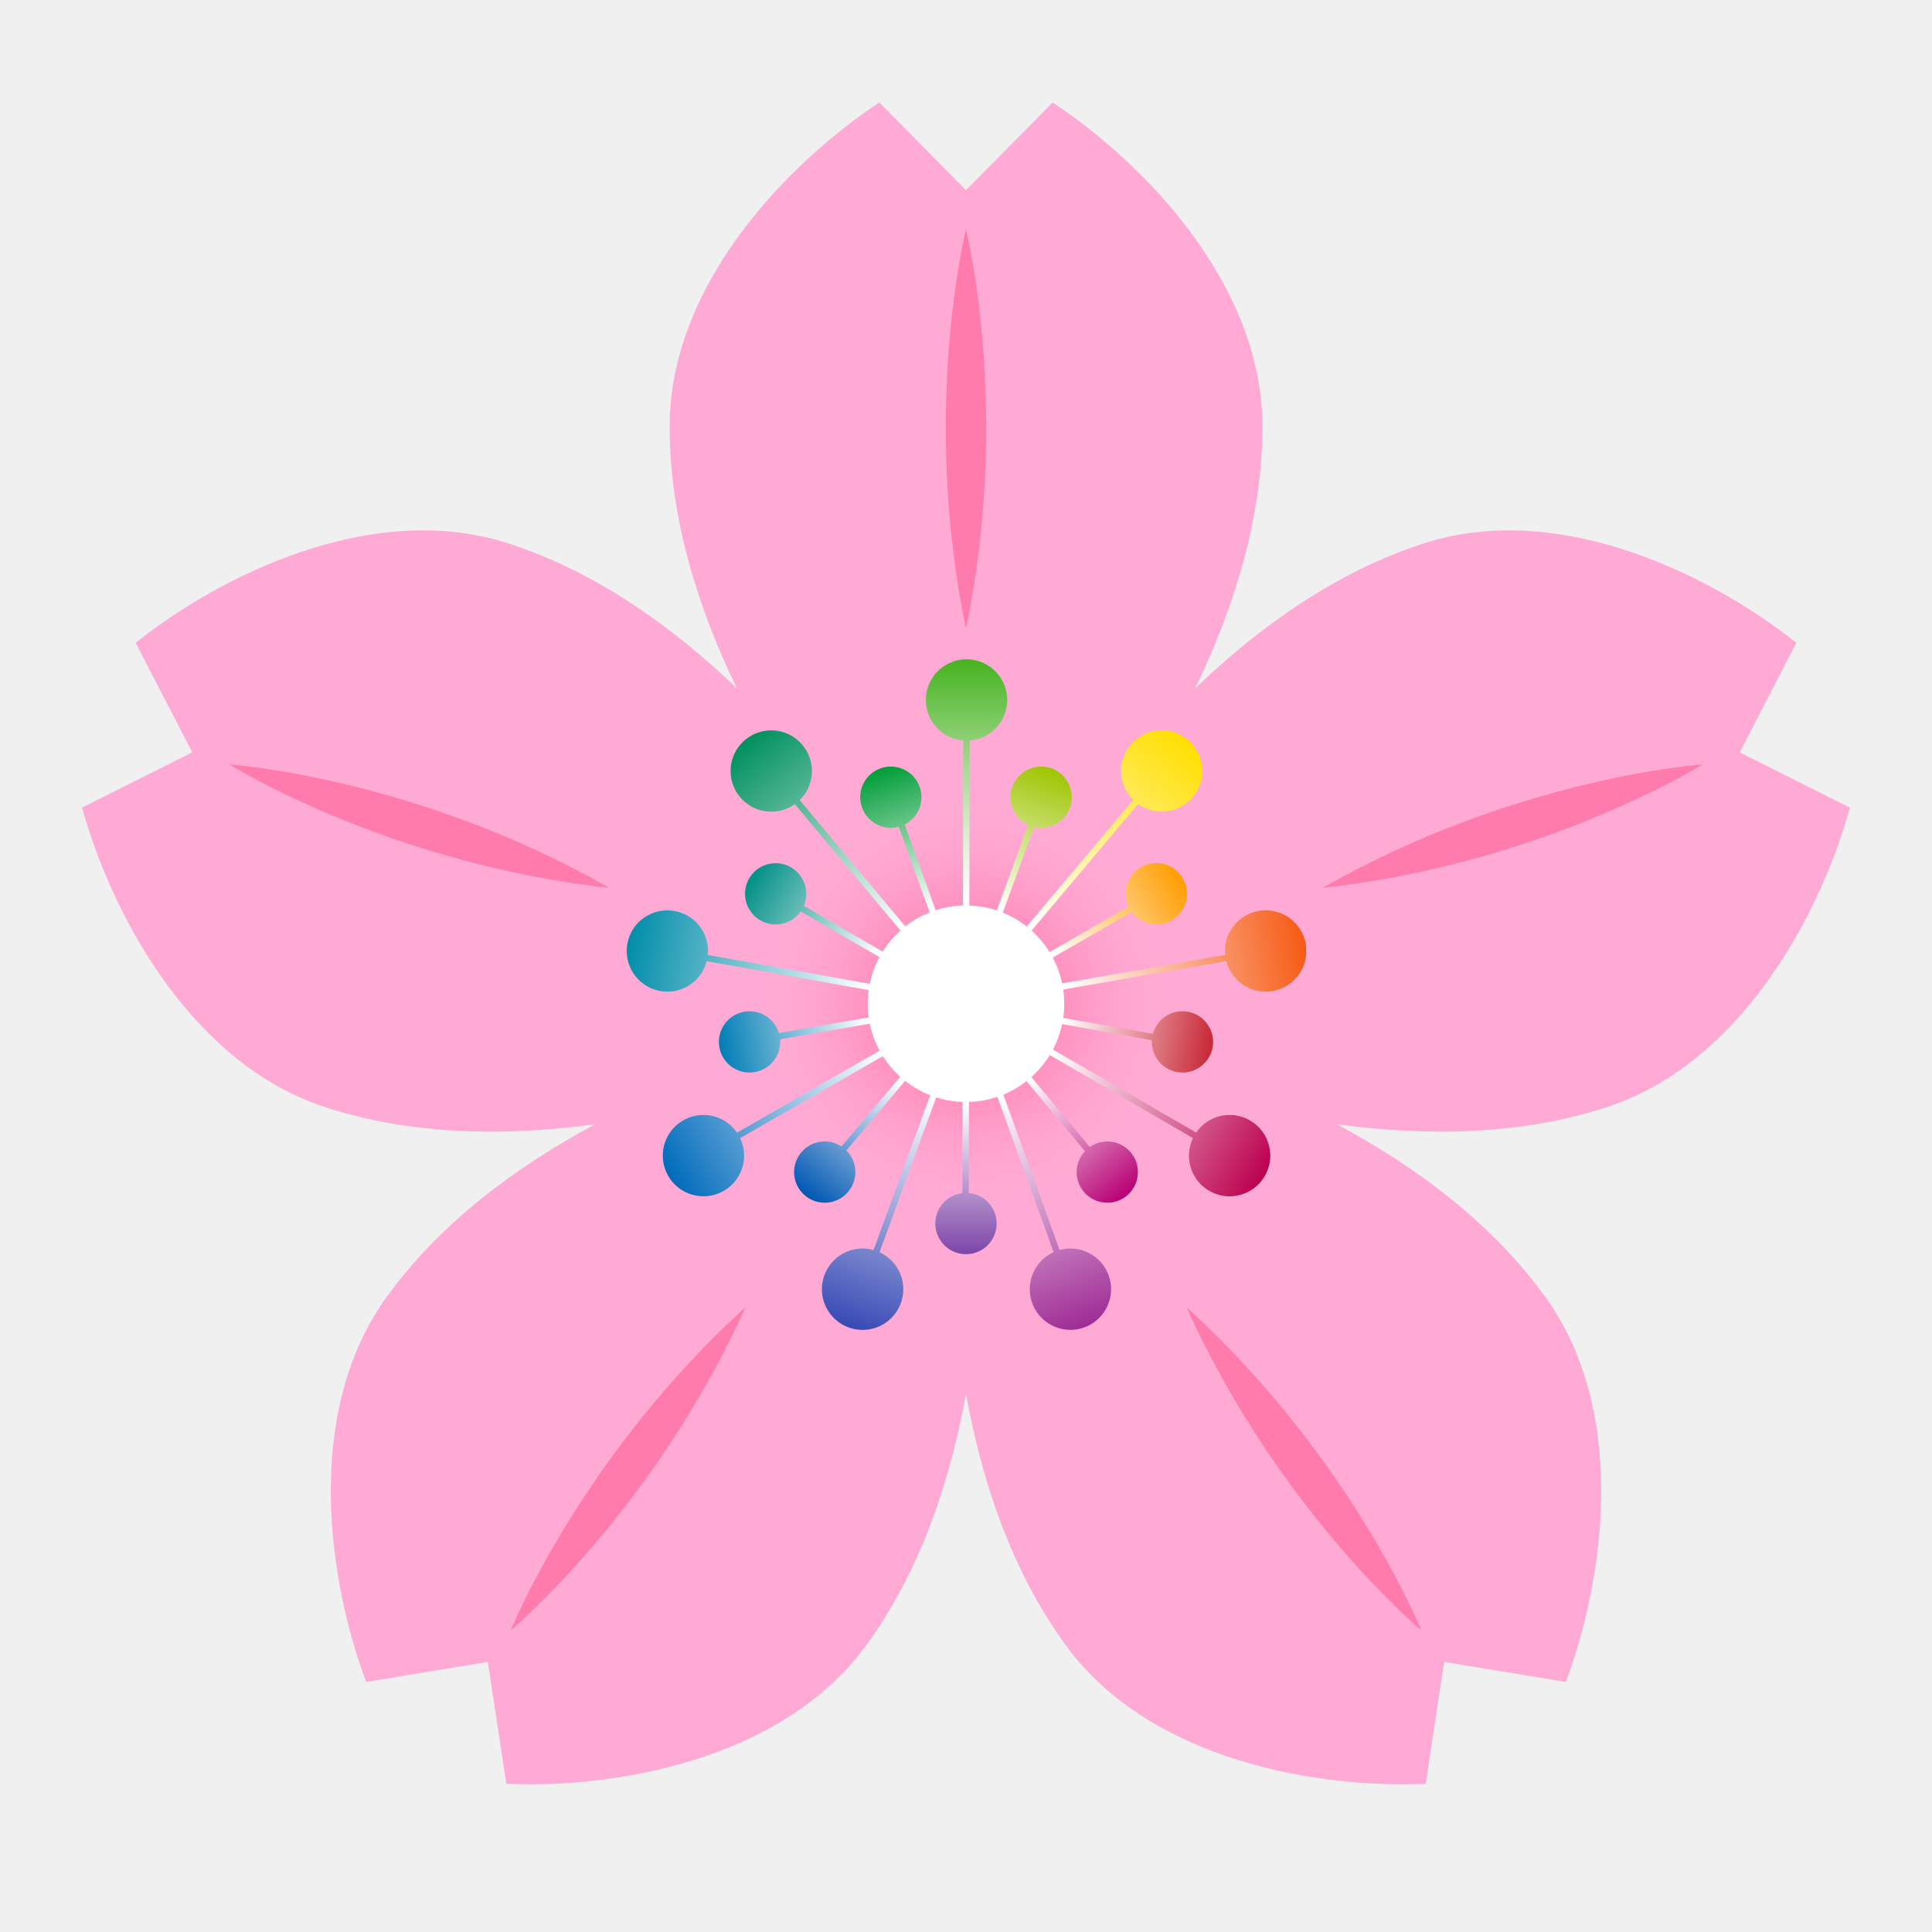
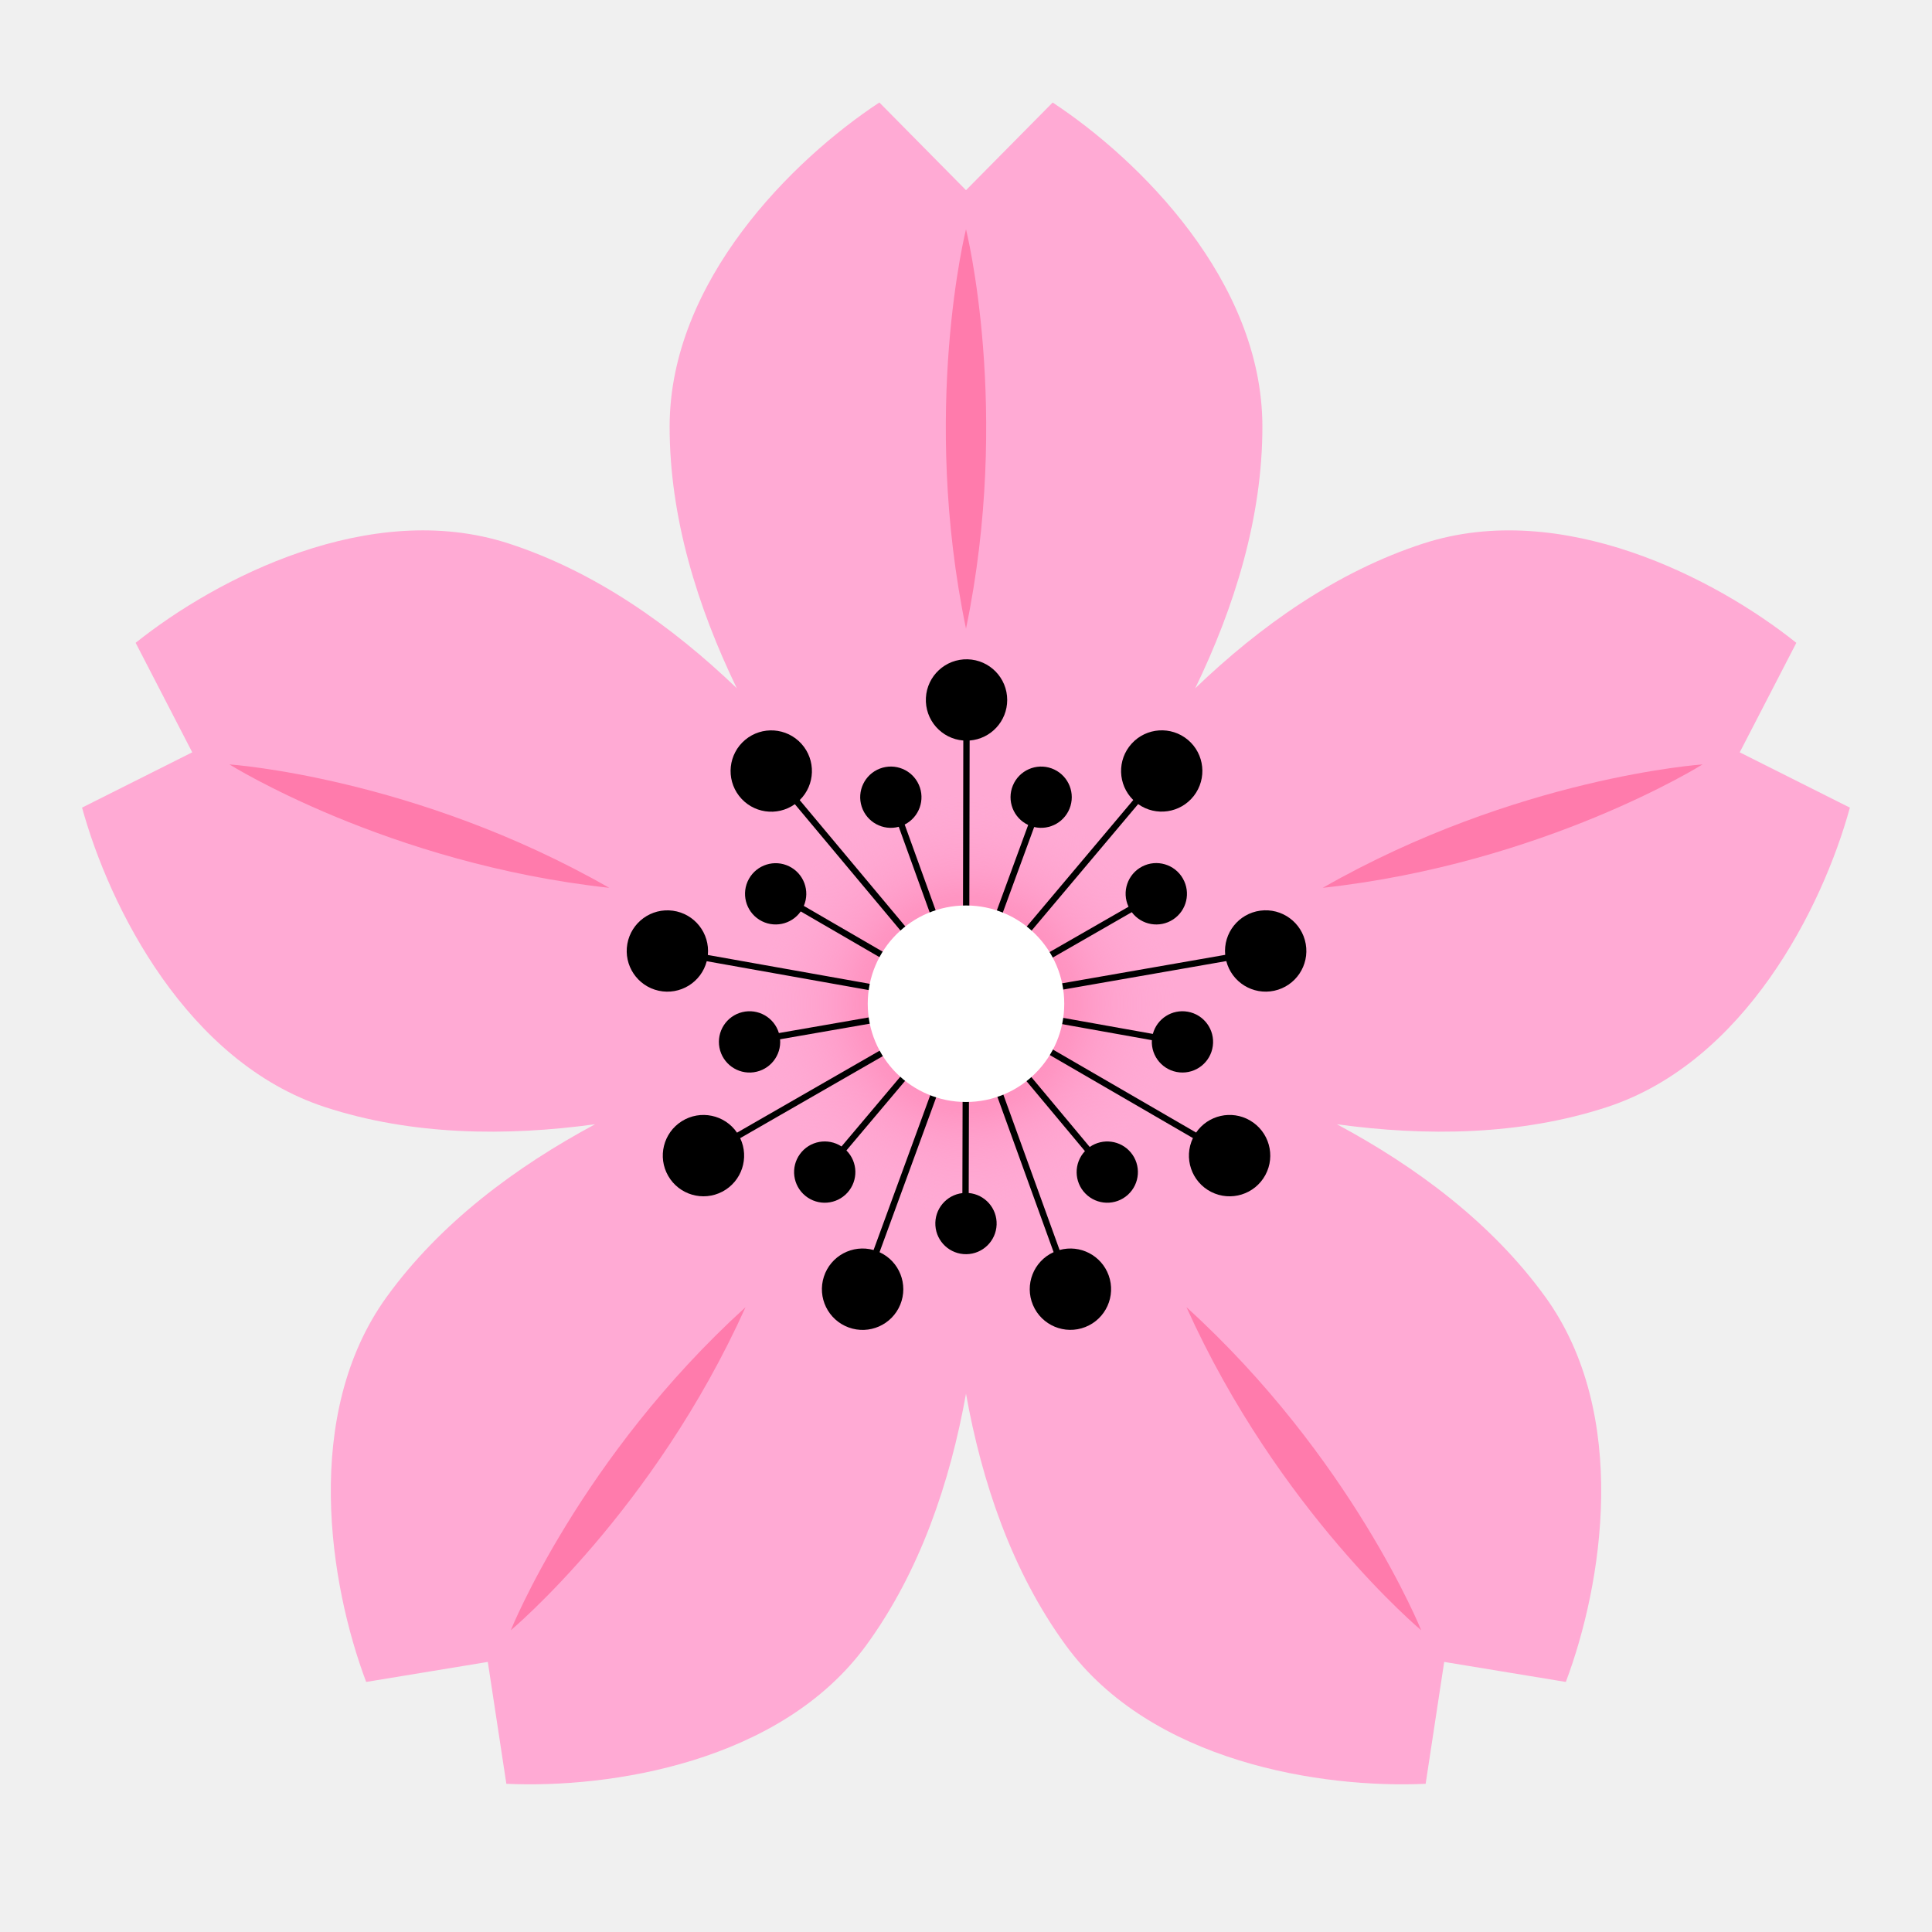
<svg xmlns="http://www.w3.org/2000/svg" id="Flower" viewBox="0 0 2560 2560">
  <defs>
    <radialGradient id="radial-gradient" cx="2451.23" cy="2363.79" r="2273.37" gradientUnits="userSpaceOnUse">
      <stop offset="0" stop-color="#ffaad4" />
      <stop offset="0.23" stop-color="#ffaad4" />
    </radialGradient>
    <radialGradient id="radial-gradient-2" cx="1281" cy="1330" r="1205" gradientUnits="userSpaceOnUse">
      <stop offset="0" stop-color="#ff7bac" />
      <stop offset="0.02" stop-color="#ff7cad" stop-opacity="0.98" />
      <stop offset="0.05" stop-color="#ff7fb0" stop-opacity="0.91" />
      <stop offset="0.08" stop-color="#ff84b4" stop-opacity="0.8" />
      <stop offset="0.12" stop-color="#ff8bba" stop-opacity="0.65" />
      <stop offset="0.15" stop-color="#ff94c2" stop-opacity="0.46" />
      <stop offset="0.19" stop-color="#ff9fcb" stop-opacity="0.23" />
      <stop offset="0.23" stop-color="#ffaad4" stop-opacity="0" />
    </radialGradient>
    <filter id="luminosity-noclip" x="830.4" y="-9472" width="900.6" height="32766" filterUnits="userSpaceOnUse" color-interpolation-filters="sRGB">
      <feFlood flood-color="#fff" result="bg" />
      <feBlend in="SourceGraphic" in2="bg" />
    </filter>
    <mask id="mask" x="830.4" y="-9472" width="900.6" height="32766" maskUnits="userSpaceOnUse">
      <g filter="url(#luminosity-noclip)" />
    </mask>
    <linearGradient id="linear-gradient" x1="1280" y1="1329.99" x2="1066.72" y2="1584.17" gradientUnits="userSpaceOnUse">
      <stop offset="0.4" stop-color="#fff" />
      <stop offset="1" stop-color="#0057b3" />
    </linearGradient>
    <linearGradient id="linear-gradient-2" x1="1280" y1="1329.99" x2="953.23" y2="1387.61" gradientUnits="userSpaceOnUse">
      <stop offset="0.4" stop-color="#fff" />
      <stop offset="1" stop-color="#007db5" />
    </linearGradient>
    <linearGradient id="linear-gradient-3" x1="1280" y1="1329.99" x2="992.64" y2="1164.08" gradientUnits="userSpaceOnUse">
      <stop offset="0.4" stop-color="#fff" />
      <stop offset="1" stop-color="#008f86" />
    </linearGradient>
    <linearGradient id="linear-gradient-4" x1="1280" y1="1329.99" x2="1166.51" y2="1018.19" gradientUnits="userSpaceOnUse">
      <stop offset="0.4" stop-color="#fff" />
      <stop offset="1" stop-color="#009d38" />
    </linearGradient>
    <linearGradient id="linear-gradient-5" x1="1280" y1="1329.99" x2="1393.49" y2="1018.19" gradientUnits="userSpaceOnUse">
      <stop offset="0.4" stop-color="#fff" />
      <stop offset="1" stop-color="#9ec500" />
    </linearGradient>
    <linearGradient id="linear-gradient-6" x1="1280" y1="1329.99" x2="1567.36" y2="1164.08" gradientUnits="userSpaceOnUse">
      <stop offset="0.4" stop-color="#fff" />
      <stop offset="1" stop-color="#ff9d00" />
    </linearGradient>
    <linearGradient id="linear-gradient-7" x1="1280" y1="1329.99" x2="1606.77" y2="1387.61" gradientUnits="userSpaceOnUse">
      <stop offset="0.4" stop-color="#fff" />
      <stop offset="1" stop-color="#c82735" />
    </linearGradient>
    <linearGradient id="linear-gradient-8" x1="1280" y1="1329.99" x2="1493.28" y2="1584.17" gradientUnits="userSpaceOnUse">
      <stop offset="0.4" stop-color="#fff" />
      <stop offset="1" stop-color="#b70073" />
    </linearGradient>
    <linearGradient id="linear-gradient-9" x1="1280" y1="1329.99" x2="1280" y2="1661.8" gradientUnits="userSpaceOnUse">
      <stop offset="0.4" stop-color="#fff" />
      <stop offset="1" stop-color="#7d45a8" />
    </linearGradient>
    <linearGradient id="linear-gradient-10" x1="1280.7" y1="1330.01" x2="1574.07" y2="980.38" gradientUnits="userSpaceOnUse">
      <stop offset="0.29" stop-color="#fff" />
      <stop offset="1" stop-color="#ffdf00" />
    </linearGradient>
    <linearGradient id="linear-gradient-11" x1="1280.7" y1="1330.01" x2="1730.17" y2="1250.75" gradientUnits="userSpaceOnUse">
      <stop offset="0.29" stop-color="#fff" />
      <stop offset="1" stop-color="#f65a14" />
    </linearGradient>
    <linearGradient id="linear-gradient-12" x1="1280.7" y1="1330.01" x2="1675.96" y2="1558.21" gradientUnits="userSpaceOnUse">
      <stop offset="0.29" stop-color="#fff" />
      <stop offset="1" stop-color="#bc004e" />
    </linearGradient>
    <linearGradient id="linear-gradient-13" x1="1280.7" y1="1330.01" x2="1436.8" y2="1758.89" gradientUnits="userSpaceOnUse">
      <stop offset="0.29" stop-color="#fff" />
      <stop offset="1" stop-color="#9f2b95" />
    </linearGradient>
    <linearGradient id="linear-gradient-14" x1="1280.7" y1="1330.01" x2="1124.6" y2="1758.89" gradientUnits="userSpaceOnUse">
      <stop offset="0.29" stop-color="#fff" />
      <stop offset="1" stop-color="#374ab5" />
    </linearGradient>
    <linearGradient id="linear-gradient-15" x1="1280.7" y1="1330.01" x2="885.44" y2="1558.21" gradientUnits="userSpaceOnUse">
      <stop offset="0.29" stop-color="#fff" />
      <stop offset="1" stop-color="#006bbb" />
    </linearGradient>
    <linearGradient id="linear-gradient-16" x1="1280.7" y1="1330.01" x2="831.23" y2="1250.75" gradientUnits="userSpaceOnUse">
      <stop offset="0.29" stop-color="#fff" />
      <stop offset="1" stop-color="#008da9" />
    </linearGradient>
    <linearGradient id="linear-gradient-17" x1="1280.7" y1="1330.01" x2="987.33" y2="980.38" gradientUnits="userSpaceOnUse">
      <stop offset="0.29" stop-color="#fff" />
      <stop offset="1" stop-color="#009060" />
    </linearGradient>
    <linearGradient id="linear-gradient-18" x1="1280.7" y1="1330.01" x2="1280.7" y2="873.6" gradientUnits="userSpaceOnUse">
      <stop offset="0.29" stop-color="#fff" />
      <stop offset="0.36" stop-color="#f3faf1" />
      <stop offset="0.5" stop-color="#d5eecc" />
      <stop offset="0.69" stop-color="#a4da91" />
      <stop offset="0.91" stop-color="#61be40" />
      <stop offset="1" stop-color="#46b31f" />
    </linearGradient>
  </defs>
  <g id="Petals">
    <path id="Petals-2" data-name="Petals" fill="url(#radial-gradient)" d="M2305.24,996.88l75-145.09C2272.9,766,2069.49,660.93,1886.49,720,1771.41,757.2,1669.55,829.61,1583.73,912c51.79-107.07,89.19-226.31,89-347.25-.34-192.3-163.1-353.3-277.9-428.9L1280,252,1165.2,135.8c-114.8,75.6-277.56,236.6-277.9,428.9-.22,120.94,37.18,240.18,89,347.25C890.45,829.61,788.59,757.2,673.51,720c-183-59.1-386.41,45.94-493.79,131.76l75,145.09-146,73.27C145.2,1202.7,248,1407.24,430.8,1467c115,37.58,239.92,38.86,357.75,22.69-104.83,56.18-205.17,130.67-276.08,228.64-112.76,155.77-75.72,381.69-27.28,510.33l161.18-26.53,24.57,161.49c137.31,6.31,363.62-28.27,476.93-183.65,71.26-97.71,111.09-216.16,132.13-333.22,21,117.06,60.87,235.51,132.13,333.22,113.31,155.38,339.62,190,476.93,183.65l24.57-161.49,161.18,26.53c48.44-128.64,85.48-354.56-27.28-510.33-70.91-98-171.25-172.46-276.08-228.64,117.83,16.17,242.79,14.89,357.75-22.69,182.78-59.75,285.6-264.29,322-396.84Z" />
    <g id="Shadows">
      <path fill="#ff7bac" d="M1752.68,1176.42c294-32.24,503.29-163.53,503.29-163.53S2009.49,1029.68,1752.68,1176.42Z" />
      <path fill="#ff7bac" d="M1572.13,1732.08c121.51,269.67,311.06,428.13,311.06,428.13S1791.05,1931,1572.13,1732.08Z" />
      <path fill="#ff7bac" d="M676.81,2160.21s189.55-158.46,311.06-428.13C769,1931,676.81,2160.21,676.81,2160.21Z" />
      <path fill="#ff7bac" d="M304,1012.89s209.28,131.29,503.29,163.53C550.51,1029.68,304,1012.89,304,1012.89Z" />
      <path fill="#ff7bac" d="M1280,833c60.2-289.59,0-529.2,0-529.2S1219.8,543.41,1280,833Z" />
    </g>
  </g>
  <circle id="Petal_Overlay" data-name="Petal Overlay" fill="url(#radial-gradient-2)" cx="1281" cy="1330" r="1205" />
-   <g mask="url(#mask)">
+   <g>
    <g id="Stamen">
      <g id="Short_Stamen" data-name="Short Stamen">
-         <path fill="url(#linear-gradient)" d="M1121.56,1524.41l161.64-191.7-6.42-5.42-161.73,191.82a40.6,40.6,0,1,0,6.51,5.3Z" />
-         <path fill="url(#linear-gradient-2)" d="M1280.71,1334.13l-1.44-8.28-247.19,43a40.61,40.61,0,1,0,1.58,8.25Z" />
-         <path fill="url(#linear-gradient-3)" d="M1282.1,1326.35l-217-126a40.59,40.59,0,1,0-4.09,7.34l216.86,125.9Z" />
-         <path fill="url(#linear-gradient-4)" d="M1284,1328.55l-85.25-236a40.6,40.6,0,1,0-7.85,3l85.2,235.84Z" />
-         <path fill="url(#linear-gradient-5)" d="M1393.49,1018.19a40.6,40.6,0,0,0-31.1,74.92l-86.33,235.42,7.89,2.9,86.38-235.57a40.6,40.6,0,0,0,23.16-77.67Z" />
-         <path fill="url(#linear-gradient-6)" d="M1567.36,1164.08a40.6,40.6,0,0,0-72,37.4l-217.46,124.86,4.18,7.29,217.59-124.93a40.6,40.6,0,0,0,67.67-44.62Z" />
-         <path fill="url(#linear-gradient-7)" d="M1573.84,1340.57a40.61,40.61,0,0,0-46.25,29.42l-246.84-44.13-1.48,8.27,247,44.16a40.6,40.6,0,1,0,47.58-37.72Z" />
-         <path fill="url(#linear-gradient-8)" d="M1498.29,1527a40.62,40.62,0,0,0-54.34-7.19l-160.72-192.47-6.45,5.38,160.82,192.59a40.59,40.59,0,1,0,60.69,1.69Z" />
-         <path fill="url(#linear-gradient-9)" d="M1283.6,1580.77l.6-250.76-8.4,0-.6,250.9a40.62,40.62,0,1,0,8.4-.12Z" />
+         <path fill="black" d="M1121.56,1524.41l161.64-191.7-6.42-5.42-161.73,191.82a40.6,40.6,0,1,0,6.51,5.3Z" />
+         <path fill="black" d="M1280.71,1334.13l-1.44-8.28-247.19,43a40.61,40.61,0,1,0,1.58,8.25Z" />
+         <path fill="black" d="M1282.1,1326.35l-217-126a40.59,40.59,0,1,0-4.09,7.34l216.86,125.9Z" />
+         <path fill="black" d="M1284,1328.55l-85.25-236a40.6,40.6,0,1,0-7.85,3l85.2,235.84Z" />
+         <path fill="black" d="M1393.49,1018.19a40.6,40.6,0,0,0-31.1,74.92l-86.33,235.42,7.89,2.9,86.38-235.57a40.6,40.6,0,0,0,23.16-77.67Z" />
+         <path fill="black" d="M1567.36,1164.08a40.6,40.6,0,0,0-72,37.4l-217.46,124.86,4.18,7.29,217.59-124.93a40.6,40.6,0,0,0,67.67-44.62Z" />
+         <path fill="black" d="M1573.84,1340.57a40.61,40.61,0,0,0-46.25,29.42l-246.84-44.13-1.48,8.27,247,44.16a40.6,40.6,0,1,0,47.58-37.72Z" />
+         <path fill="black" d="M1498.29,1527a40.62,40.62,0,0,0-54.34-7.19l-160.72-192.47-6.45,5.38,160.82,192.59a40.59,40.59,0,1,0,60.69,1.69Z" />
+         <path fill="black" d="M1283.6,1580.77l.6-250.76-8.4,0-.6,250.9a40.62,40.62,0,1,0,8.4-.12Z" />
      </g>
      <g id="Long_Stamen" data-name="Long Stamen">
-         <path fill="url(#linear-gradient-10)" d="M1574.07,980.38a53.89,53.89,0,0,0-72.45,79.69L1277,1326.85l6.42,5.41,224.67-266.79a53.89,53.89,0,0,0,66-85.09Z" />
-         <path fill="url(#linear-gradient-11)" d="M1730.17,1250.75a53.89,53.89,0,0,0-106.72,14.47l-343.59,60,1.45,8.27,343.59-60a53.89,53.89,0,0,0,105.27-22.75Z" />
-         <path fill="url(#linear-gradient-12)" d="M1656.23,1484.58a53.89,53.89,0,0,0-71.33,16.12l-301.74-174.93L1279,1333,1580.69,1508a53.89,53.89,0,1,0,75.54-23.38Z" />
-         <path fill="url(#linear-gradient-13)" d="M1469,1689.81a53.9,53.9,0,0,0-65-33.51l-118.71-328-7.9,2.86,118.71,328a53.89,53.89,0,1,0,72.9,30.65Z" />
-         <path fill="url(#linear-gradient-14)" d="M1165.43,1659.23,1285.3,1331.7l-7.89-2.89-119.87,327.53a53.93,53.93,0,1,0,7.89,2.89Z" />
-         <path fill="url(#linear-gradient-15)" d="M1283.14,1334.26,1279,1327,976.59,1500.83a53.89,53.89,0,1,0,4.19,7.28Z" />
-         <path fill="url(#linear-gradient-16)" d="M1281.31,1326.56l-343.38-61.17a53.88,53.88,0,1,0-1.47,8.27l343.37,61.17Z" />
-         <path fill="url(#linear-gradient-17)" d="M1283.38,1327.76l-223.72-267.58a53.89,53.89,0,1,0-6.44,5.39l223.72,267.58Z" />
-         <path fill="url(#linear-gradient-18)" d="M1334.6,927.5a53.9,53.9,0,1,0-58.18,53.72L1275.8,1330l8.4,0,.62-348.78A53.9,53.9,0,0,0,1334.6,927.5Z" />
+         <path fill="black" d="M1574.07,980.38a53.89,53.89,0,0,0-72.45,79.69L1277,1326.85l6.42,5.41,224.67-266.79a53.89,53.89,0,0,0,66-85.09Z" />
+         <path fill="black" d="M1730.17,1250.75a53.89,53.89,0,0,0-106.72,14.47l-343.59,60,1.45,8.27,343.59-60a53.89,53.89,0,0,0,105.27-22.75Z" />
+         <path fill="black" d="M1656.23,1484.58a53.89,53.89,0,0,0-71.33,16.12l-301.74-174.93L1279,1333,1580.69,1508a53.89,53.89,0,1,0,75.54-23.38Z" />
+         <path fill="black" d="M1469,1689.81a53.9,53.9,0,0,0-65-33.51l-118.71-328-7.9,2.86,118.71,328a53.89,53.89,0,1,0,72.9,30.65Z" />
+         <path fill="black" d="M1165.43,1659.23,1285.3,1331.7l-7.89-2.89-119.87,327.53a53.93,53.93,0,1,0,7.89,2.89Z" />
+         <path fill="black" d="M1283.14,1334.26,1279,1327,976.59,1500.83a53.89,53.89,0,1,0,4.19,7.28Z" />
+         <path fill="black" d="M1281.31,1326.56l-343.38-61.17a53.88,53.88,0,1,0-1.47,8.27l343.37,61.17Z" />
+         <path fill="black" d="M1283.38,1327.76l-223.72-267.58a53.89,53.89,0,1,0-6.44,5.39l223.72,267.58Z" />
+         <path fill="black" d="M1334.6,927.5a53.9,53.9,0,1,0-58.18,53.72L1275.8,1330l8.4,0,.62-348.78A53.9,53.9,0,0,0,1334.6,927.5Z" />
      </g>
    </g>
  </g>
  <circle id="Pistil" fill="#fff" cx="1280" cy="1330" r="130.2" />
</svg>
